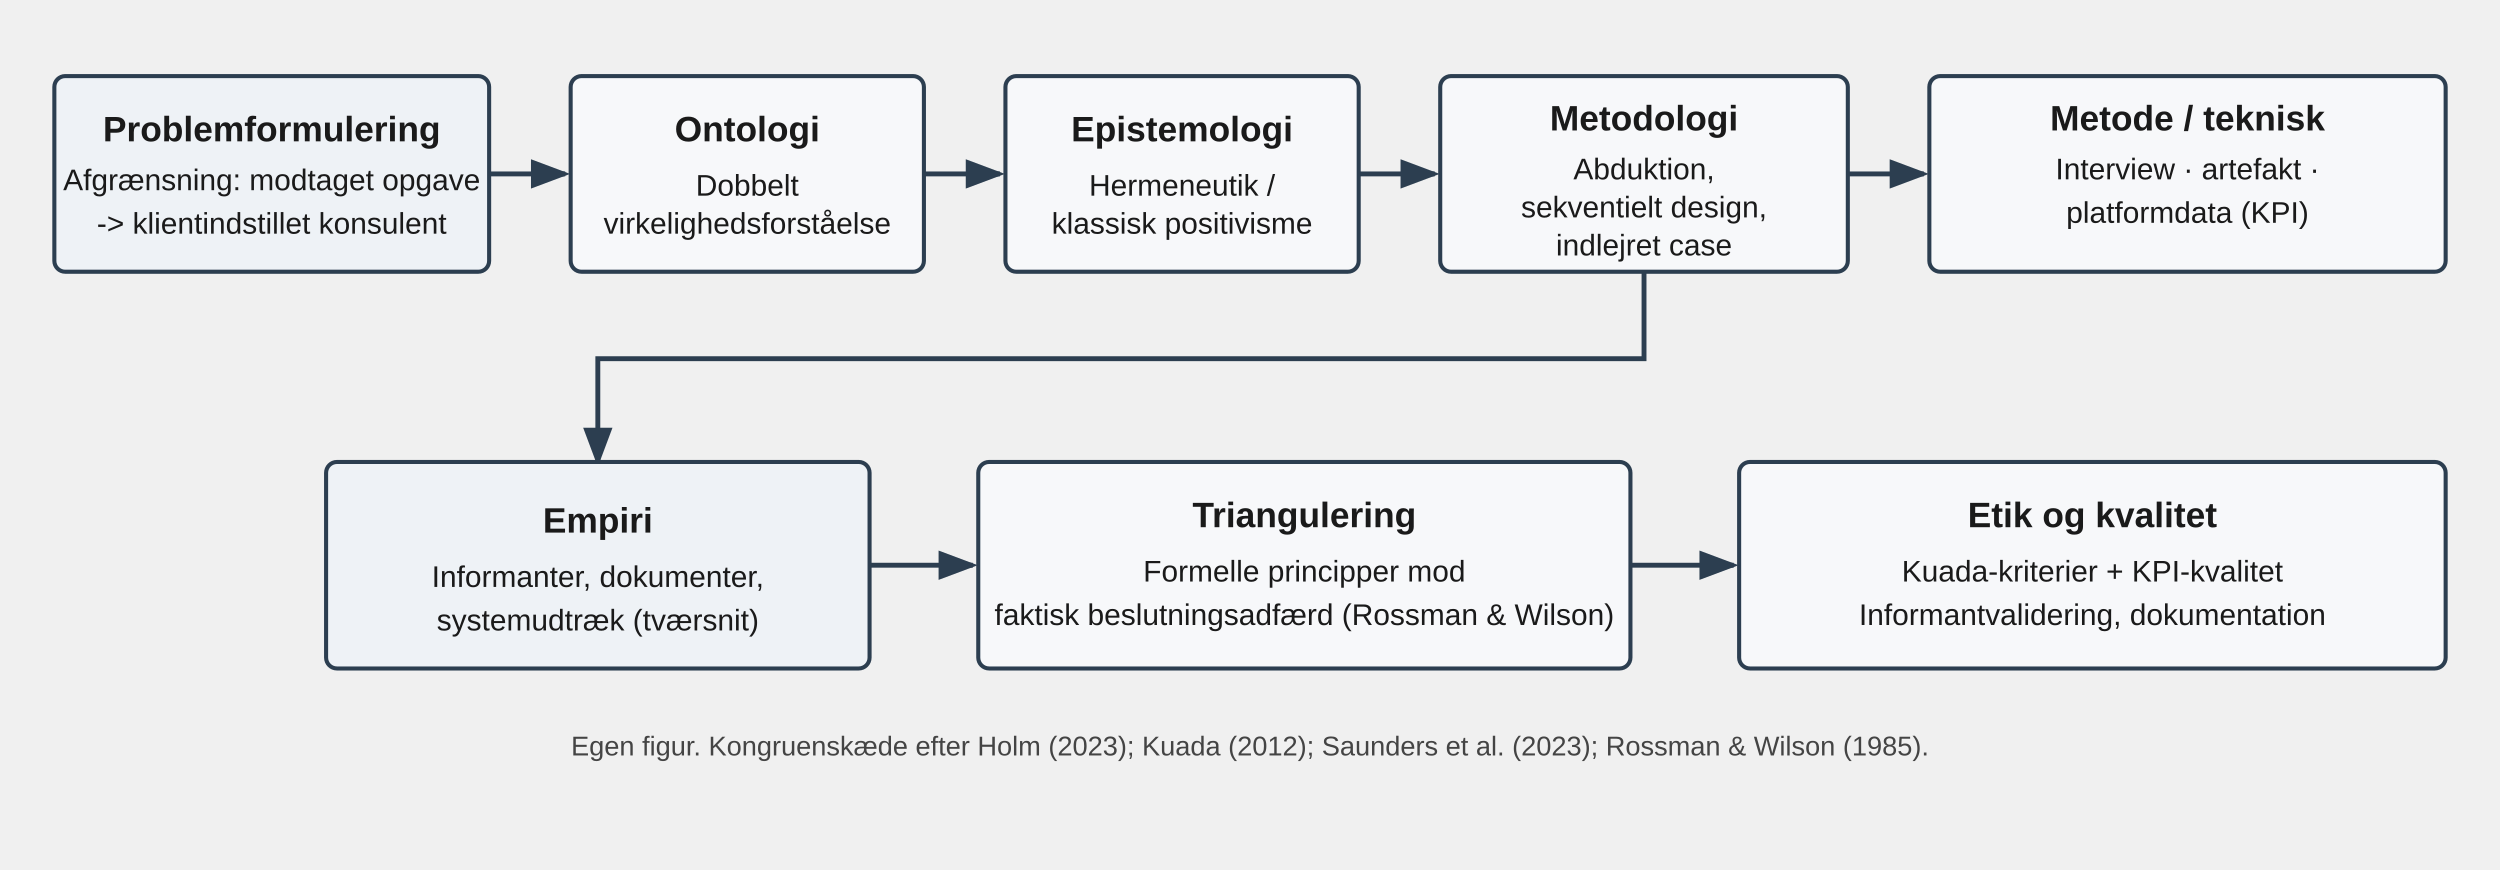
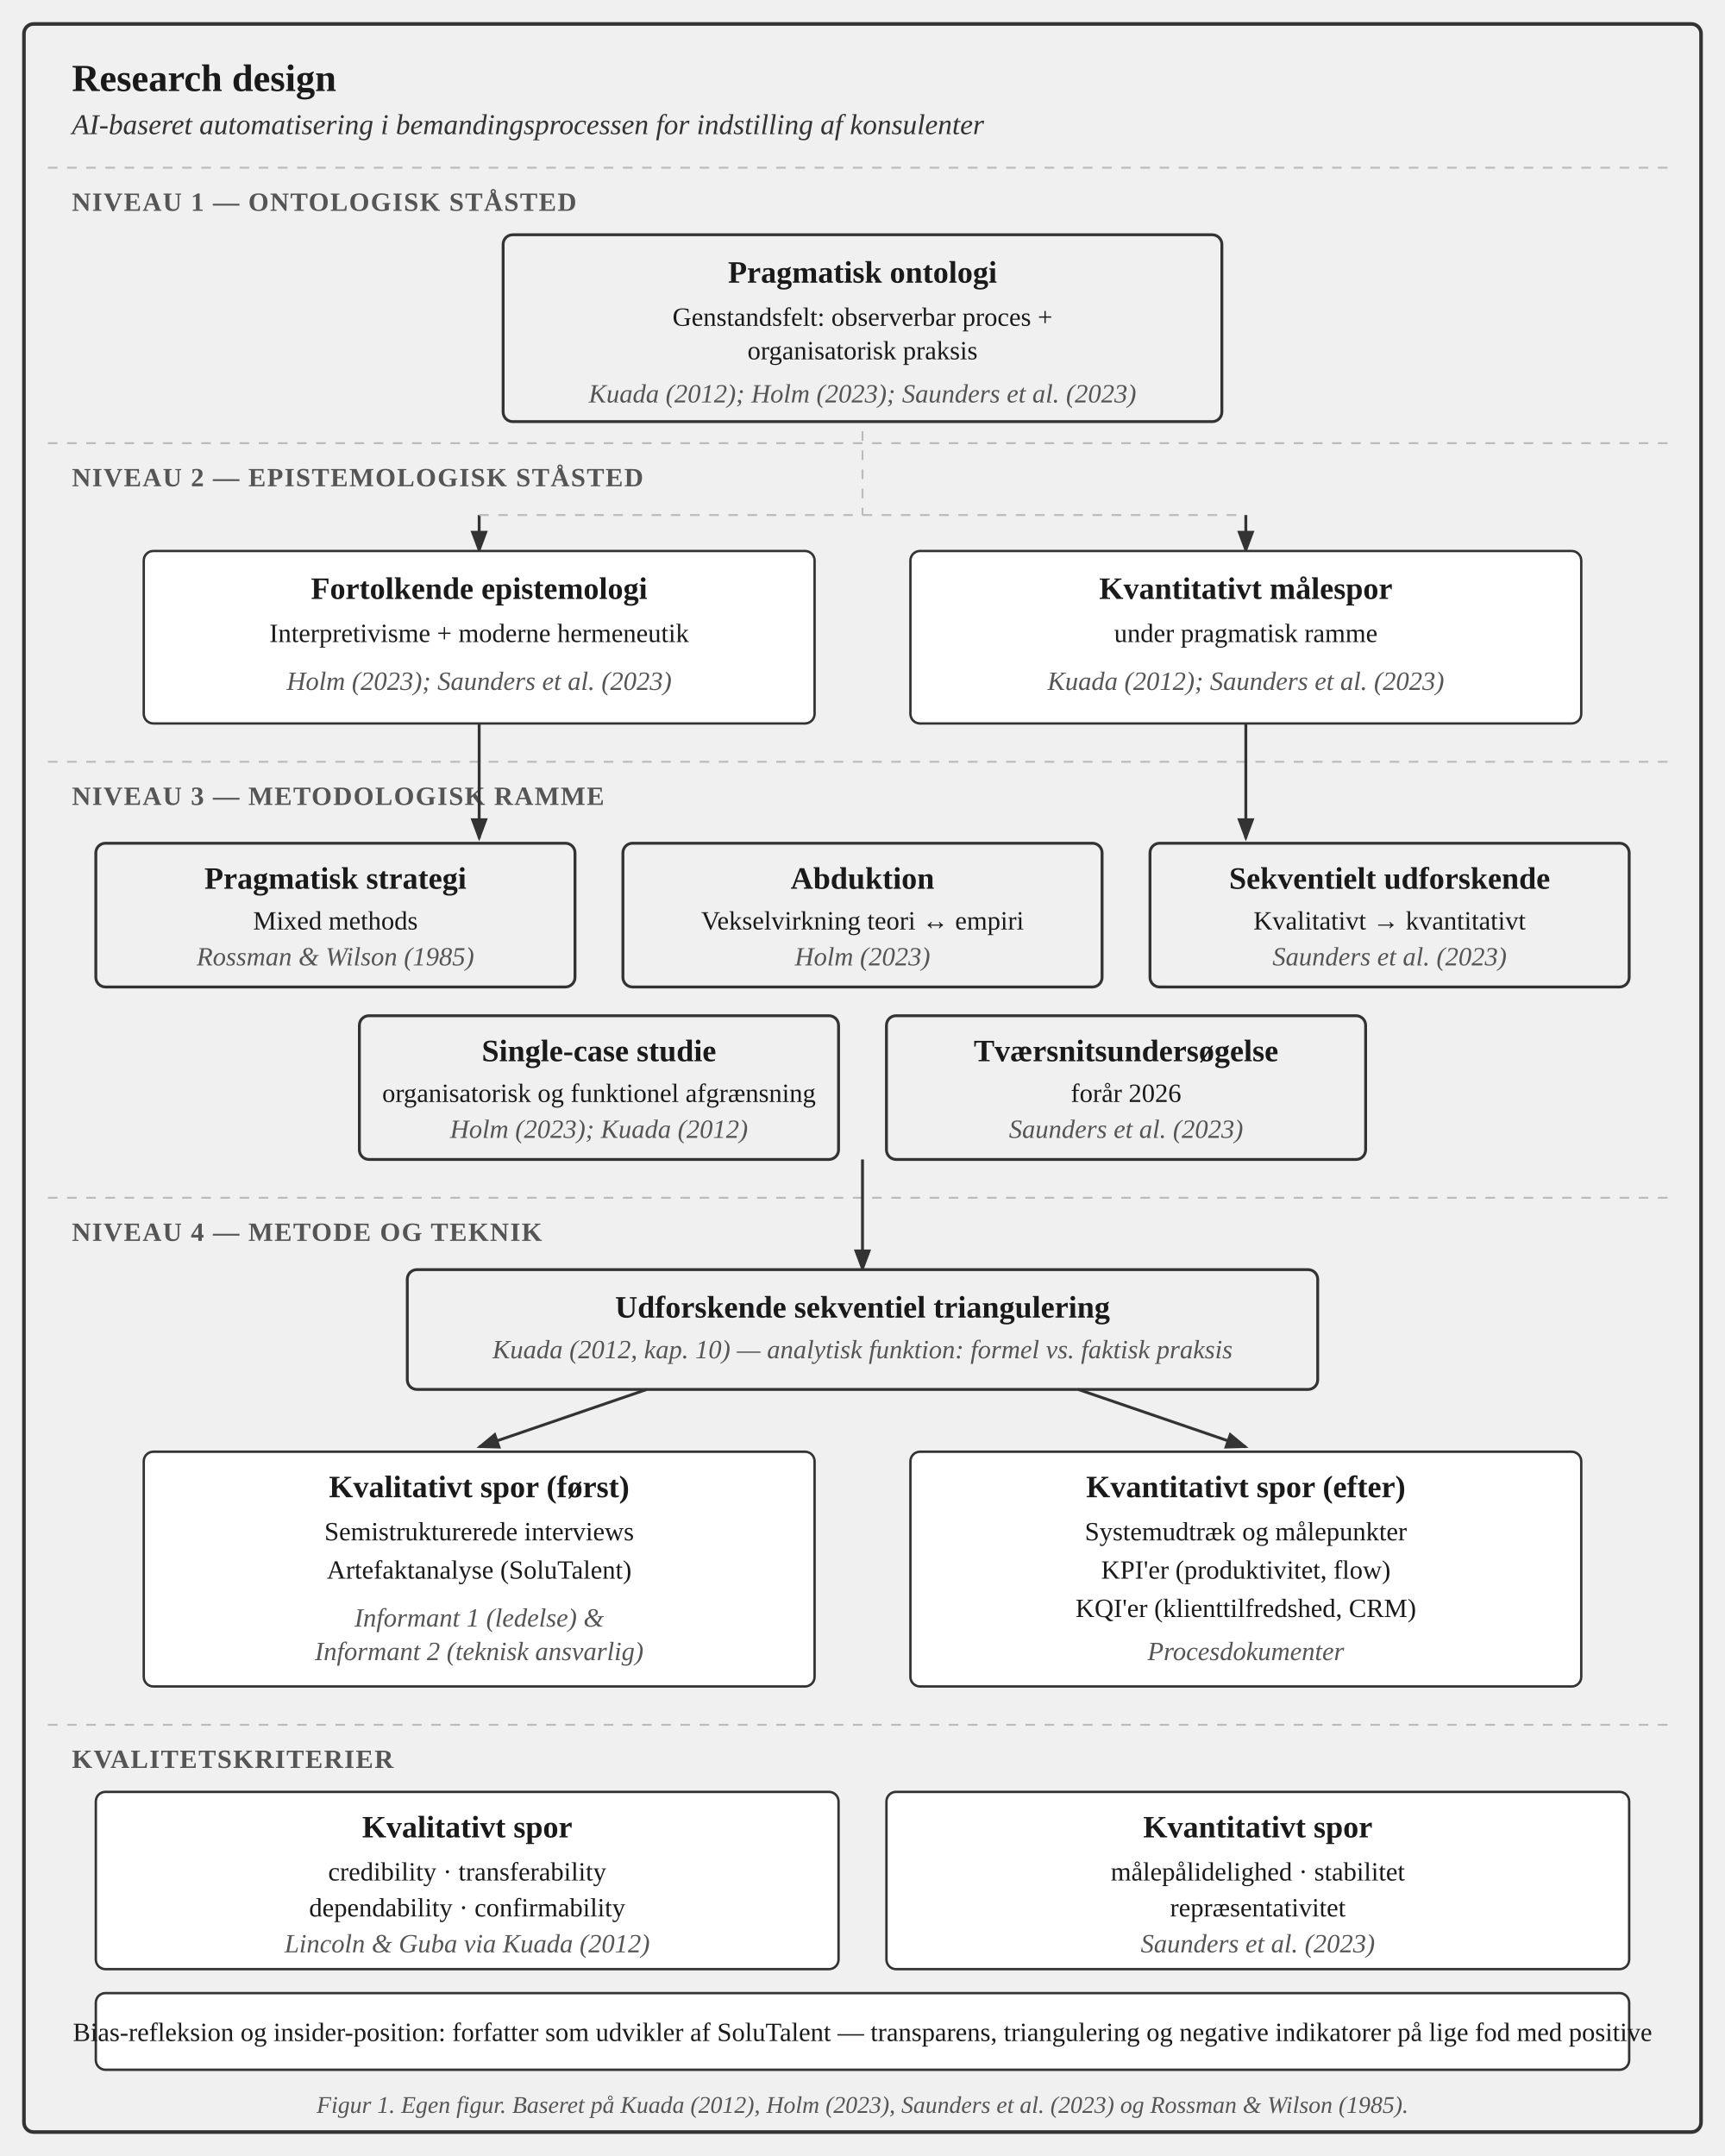
- <svg xmlns="http://www.w3.org/2000/svg" viewBox="0 0 920 320" width="920" height="320" role="img" aria-labelledby="title desc">
+ <svg xmlns="http://www.w3.org/2000/svg" viewBox="0 0 720 900" width="720" height="900" role="img" aria-labelledby="title desc">
  <defs>
    <style type="text/css">
-       .box { fill: #f7f8fa; stroke: #2c3e50; stroke-width: 1.5; }
-       .boxAccent { fill: #eef2f6; stroke: #2c3e50; stroke-width: 1.5; }
-       .arrow { stroke: #2c3e50; stroke-width: 1.8; fill: none; marker-end: url(#arrowHead); }
-       .t { font-family: Arial, Helvetica, sans-serif; fill: #1a1a1a; }
+       .frame { fill: none; stroke: #333; stroke-width: 1.5; }
+       .box { fill: #f0f0f0; stroke: #333; stroke-width: 1.2; }
+       .boxW { fill: #ffffff; stroke: #333; stroke-width: 1.0; }
+       .arrow { stroke: #333; stroke-width: 1.2; fill: none; marker-end: url(#ah); }
+       .t { font-family: "Times New Roman", Georgia, serif; fill: #1a1a1a; }
+       .title { font-size: 16px; font-weight: bold; }
+       .subtitle { font-size: 12px; font-style: italic; fill: #333; }
+       .levellabel { font-size: 11px; font-weight: bold; fill: #555; letter-spacing: 0.5px; }
      .h { font-size: 13px; font-weight: bold; }
      .s { font-size: 11px; }
-       .cap { font-size: 10px; fill: #444; }
+       .si { font-size: 11px; font-style: italic; fill: #555; }
+       .sep { stroke: #bbb; stroke-width: 0.8; stroke-dasharray: 4,4; }
+       .cap { font-size: 10px; fill: #555; font-style: italic; }
    </style>
-     <marker id="arrowHead" markerWidth="8" markerHeight="8" refX="7" refY="3" orient="auto">
-       <polygon points="0 0, 8 3, 0 6" fill="#2c3e50" />
+     <marker id="ah" markerWidth="8" markerHeight="8" refX="7" refY="3" orient="auto">
+       <polygon points="0 0, 8 3, 0 6" fill="#333" />
    </marker>
  </defs>
-   <rect class="boxAccent" x="20" y="28" width="160" height="72" rx="4" />
-   <text class="t h" x="100" y="52" text-anchor="middle">Problemformulering</text>
-   <text class="t s" x="100" y="70" text-anchor="middle">Afgrænsning: modtaget opgave</text>
-   <text class="t s" x="100" y="86" text-anchor="middle">-&gt; klientindstillet konsulent</text>
-   <rect class="box" x="210" y="28" width="130" height="72" rx="4" />
-   <text class="t h" x="275" y="52" text-anchor="middle">Ontologi</text>
-   <text class="t s" x="275" y="72" text-anchor="middle">Dobbelt</text>
-   <text class="t s" x="275" y="86" text-anchor="middle">virkelighedsforståelse</text>
-   <rect class="box" x="370" y="28" width="130" height="72" rx="4" />
-   <text class="t h" x="435" y="52" text-anchor="middle">Epistemologi</text>
-   <text class="t s" x="435" y="72" text-anchor="middle">Hermeneutik /</text>
-   <text class="t s" x="435" y="86" text-anchor="middle">klassisk positivisme</text>
-   <rect class="box" x="530" y="28" width="150" height="72" rx="4" />
-   <text class="t h" x="605" y="48" text-anchor="middle">Metodologi</text>
-   <text class="t s" x="605" y="66" text-anchor="middle">Abduktion,</text>
-   <text class="t s" x="605" y="80" text-anchor="middle">sekventielt design,</text>
-   <text class="t s" x="605" y="94" text-anchor="middle">indlejret case</text>
-   <rect class="box" x="710" y="28" width="190" height="72" rx="4" />
-   <text class="t h" x="805" y="48" text-anchor="middle">Metode / teknisk</text>
-   <text class="t s" x="805" y="66" text-anchor="middle">Interview · artefakt ·</text>
-   <text class="t s" x="805" y="82" text-anchor="middle">platformdata (KPI)</text>
-   <line class="arrow" x1="180" y1="64" x2="208" y2="64" />
-   <line class="arrow" x1="340" y1="64" x2="368" y2="64" />
-   <line class="arrow" x1="500" y1="64" x2="528" y2="64" />
-   <line class="arrow" x1="680" y1="64" x2="708" y2="64" />
-   <path class="arrow" d="M 605 100 L 605 132 L 220 132 L 220 170" />
-   <rect class="boxAccent" x="120" y="170" width="200" height="76" rx="4" />
-   <text class="t h" x="220" y="196" text-anchor="middle">Empiri</text>
-   <text class="t s" x="220" y="216" text-anchor="middle">Informanter, dokumenter,</text>
-   <text class="t s" x="220" y="232" text-anchor="middle">systemudtræk (tværsnit)</text>
-   <rect class="box" x="360" y="170" width="240" height="76" rx="4" />
-   <text class="t h" x="480" y="194" text-anchor="middle">Triangulering</text>
-   <text class="t s" x="480" y="214" text-anchor="middle">Formelle principper mod</text>
-   <text class="t s" x="480" y="230" text-anchor="middle">faktisk beslutningsadfærd (Rossman &amp; Wilson)</text>
-   <rect class="box" x="640" y="170" width="260" height="76" rx="4" />
-   <text class="t h" x="770" y="194" text-anchor="middle">Etik og kvalitet</text>
-   <text class="t s" x="770" y="214" text-anchor="middle">Kuada-kriterier + KPI-kvalitet</text>
-   <text class="t s" x="770" y="230" text-anchor="middle">Informantvalidering, dokumentation</text>
-   <line class="arrow" x1="320" y1="208" x2="358" y2="208" />
-   <line class="arrow" x1="600" y1="208" x2="638" y2="208" />
-   <text class="t cap" x="460" y="278" text-anchor="middle">Egen figur. Kongruenskæde efter Holm (2023); Kuada (2012); Saunders et al. (2023); Rossman &amp; Wilson (1985).</text>
+   <rect class="frame" x="10" y="10" width="700" height="880" rx="4" ry="4" />
+   <text class="t title" x="30" y="38">Research design</text>
+   <text class="t subtitle" x="30" y="56">AI-baseret automatisering i bemandingsprocessen for indstilling af konsulenter</text>
+   <line class="sep" x1="20" y1="70" x2="700" y2="70" />
+   <text class="t levellabel" x="30" y="88">NIVEAU 1 — ONTOLOGISK STÅSTED</text>
+   <rect class="box" x="210" y="98" width="300" height="78" rx="4" ry="4" />
+   <text class="t h" x="360" y="118" text-anchor="middle">Pragmatisk ontologi</text>
+   <text class="t s" x="360" y="136" text-anchor="middle">Genstandsfelt: observerbar proces +</text>
+   <text class="t s" x="360" y="150" text-anchor="middle">organisatorisk praksis</text>
+   <text class="t si" x="360" y="168" text-anchor="middle">Kuada (2012); Holm (2023); Saunders et al. (2023)</text>
+   <line class="sep" x1="20" y1="185" x2="700" y2="185" />
+   <text class="t levellabel" x="30" y="203">NIVEAU 2 — EPISTEMOLOGISK STÅSTED</text>
+   <line class="arrow" x1="200" y1="215" x2="200" y2="230" />
+   <line class="arrow" x1="520" y1="215" x2="520" y2="230" />
+   <line class="sep" x1="200" y1="215" x2="520" y2="215" />
+   <line class="sep" x1="360" y1="180" x2="360" y2="215" />
+   <rect class="boxW" x="60" y="230" width="280" height="72" rx="4" ry="4" />
+   <text class="t h" x="200" y="250" text-anchor="middle">Fortolkende epistemologi</text>
+   <text class="t s" x="200" y="268" text-anchor="middle">Interpretivisme + moderne hermeneutik</text>
+   <text class="t si" x="200" y="288" text-anchor="middle">Holm (2023); Saunders et al. (2023)</text>
+   <rect class="boxW" x="380" y="230" width="280" height="72" rx="4" ry="4" />
+   <text class="t h" x="520" y="250" text-anchor="middle">Kvantitativt målespor</text>
+   <text class="t s" x="520" y="268" text-anchor="middle">under pragmatisk ramme</text>
+   <text class="t si" x="520" y="288" text-anchor="middle">Kuada (2012); Saunders et al. (2023)</text>
+   <line class="sep" x1="20" y1="318" x2="700" y2="318" />
+   <text class="t levellabel" x="30" y="336">NIVEAU 3 — METODOLOGISK RAMME</text>
+   <line class="arrow" x1="200" y1="302" x2="200" y2="350" />
+   <line class="arrow" x1="520" y1="302" x2="520" y2="350" />
+   <rect class="box" x="40" y="352" width="200" height="60" rx="4" ry="4" />
+   <text class="t h" x="140" y="371" text-anchor="middle">Pragmatisk strategi</text>
+   <text class="t s" x="140" y="388" text-anchor="middle">Mixed methods</text>
+   <text class="t si" x="140" y="403" text-anchor="middle">Rossman &amp; Wilson (1985)</text>
+   <rect class="box" x="260" y="352" width="200" height="60" rx="4" ry="4" />
+   <text class="t h" x="360" y="371" text-anchor="middle">Abduktion</text>
+   <text class="t s" x="360" y="388" text-anchor="middle">Vekselvirkning teori ↔ empiri</text>
+   <text class="t si" x="360" y="403" text-anchor="middle">Holm (2023)</text>
+   <rect class="box" x="480" y="352" width="200" height="60" rx="4" ry="4" />
+   <text class="t h" x="580" y="371" text-anchor="middle">Sekventielt udforskende</text>
+   <text class="t s" x="580" y="388" text-anchor="middle">Kvalitativt → kvantitativt</text>
+   <text class="t si" x="580" y="403" text-anchor="middle">Saunders et al. (2023)</text>
+   <rect class="box" x="150" y="424" width="200" height="60" rx="4" ry="4" />
+   <text class="t h" x="250" y="443" text-anchor="middle">Single-case studie</text>
+   <text class="t s" x="250" y="460" text-anchor="middle">organisatorisk og funktionel afgrænsning</text>
+   <text class="t si" x="250" y="475" text-anchor="middle">Holm (2023); Kuada (2012)</text>
+   <rect class="box" x="370" y="424" width="200" height="60" rx="4" ry="4" />
+   <text class="t h" x="470" y="443" text-anchor="middle">Tværsnitsundersøgelse</text>
+   <text class="t s" x="470" y="460" text-anchor="middle">forår 2026</text>
+   <text class="t si" x="470" y="475" text-anchor="middle">Saunders et al. (2023)</text>
+   <line class="sep" x1="20" y1="500" x2="700" y2="500" />
+   <text class="t levellabel" x="30" y="518">NIVEAU 4 — METODE OG TEKNIK</text>
+   <line class="arrow" x1="360" y1="484" x2="360" y2="530" />
+   <rect class="box" x="170" y="530" width="380" height="50" rx="4" ry="4" />
+   <text class="t h" x="360" y="550" text-anchor="middle">Udforskende sekventiel triangulering</text>
+   <text class="t si" x="360" y="567" text-anchor="middle">Kuada (2012, kap. 10) — analytisk funktion: formel vs. faktisk praksis</text>
+   <line class="arrow" x1="270" y1="580" x2="200" y2="604" />
+   <line class="arrow" x1="450" y1="580" x2="520" y2="604" />
+   <rect class="boxW" x="60" y="606" width="280" height="98" rx="4" ry="4" />
+   <text class="t h" x="200" y="625" text-anchor="middle">Kvalitativt spor (først)</text>
+   <text class="t s" x="200" y="643" text-anchor="middle">Semistrukturerede interviews</text>
+   <text class="t s" x="200" y="659" text-anchor="middle">Artefaktanalyse (SoluTalent)</text>
+   <text class="t si" x="200" y="679" text-anchor="middle">Informant 1 (ledelse) &amp;</text>
+   <text class="t si" x="200" y="693" text-anchor="middle">Informant 2 (teknisk ansvarlig)</text>
+   <rect class="boxW" x="380" y="606" width="280" height="98" rx="4" ry="4" />
+   <text class="t h" x="520" y="625" text-anchor="middle">Kvantitativt spor (efter)</text>
+   <text class="t s" x="520" y="643" text-anchor="middle">Systemudtræk og målepunkter</text>
+   <text class="t s" x="520" y="659" text-anchor="middle">KPI'er (produktivitet, flow)</text>
+   <text class="t s" x="520" y="675" text-anchor="middle">KQI'er (klienttilfredshed, CRM)</text>
+   <text class="t si" x="520" y="693" text-anchor="middle">Procesdokumenter</text>
+   <line class="sep" x1="20" y1="720" x2="700" y2="720" />
+   <text class="t levellabel" x="30" y="738">KVALITETSKRITERIER</text>
+   <rect class="boxW" x="40" y="748" width="310" height="74" rx="4" ry="4" />
+   <text class="t h" x="195" y="767" text-anchor="middle">Kvalitativt spor</text>
+   <text class="t s" x="195" y="785" text-anchor="middle">credibility · transferability</text>
+   <text class="t s" x="195" y="800" text-anchor="middle">dependability · confirmability</text>
+   <text class="t si" x="195" y="815" text-anchor="middle">Lincoln &amp; Guba via Kuada (2012)</text>
+   <rect class="boxW" x="370" y="748" width="310" height="74" rx="4" ry="4" />
+   <text class="t h" x="525" y="767" text-anchor="middle">Kvantitativt spor</text>
+   <text class="t s" x="525" y="785" text-anchor="middle">målepålidelighed · stabilitet</text>
+   <text class="t s" x="525" y="800" text-anchor="middle">repræsentativitet</text>
+   <text class="t si" x="525" y="815" text-anchor="middle">Saunders et al. (2023)</text>
+   <rect class="boxW" x="40" y="832" width="640" height="32" rx="4" ry="4" />
+   <text class="t s" x="360" y="852" text-anchor="middle">Bias-refleksion og insider-position: forfatter som udvikler af SoluTalent — transparens, triangulering og negative indikatorer på lige fod med positive</text>
+   <text class="t cap" x="360" y="882" text-anchor="middle">Figur 1. Egen figur. Baseret på Kuada (2012), Holm (2023), Saunders et al. (2023) og Rossman &amp; Wilson (1985).</text>
</svg>
